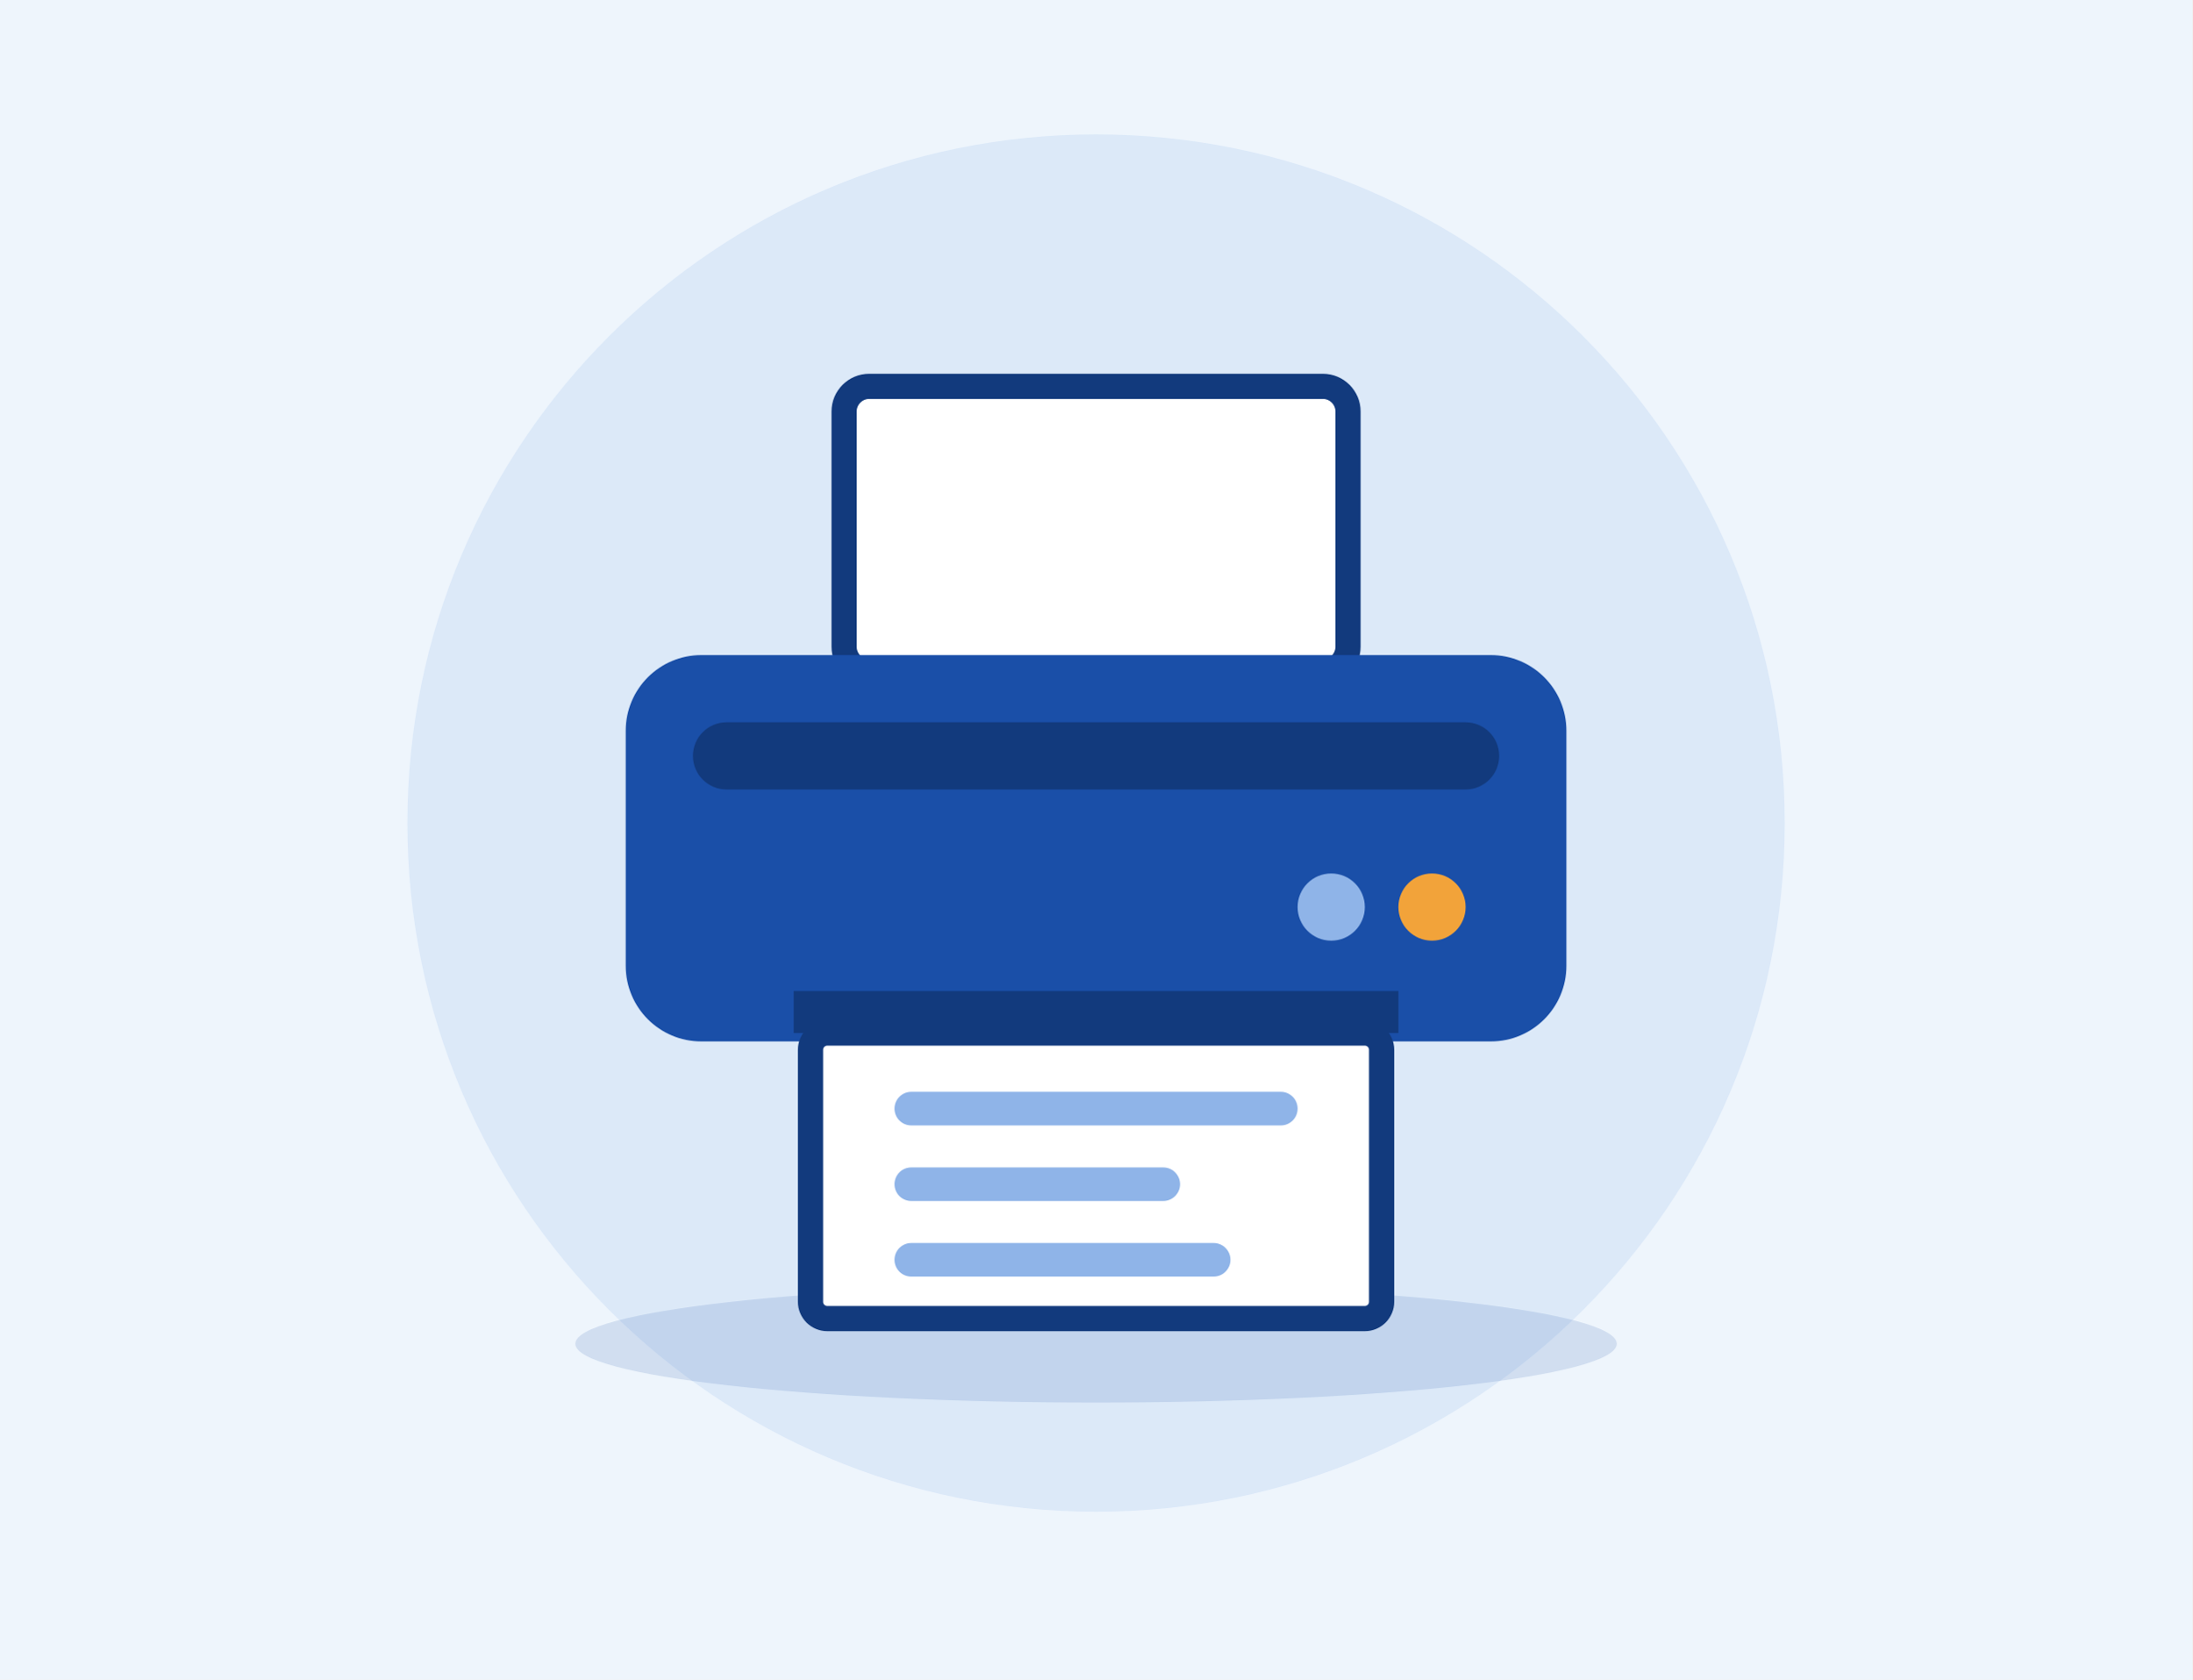
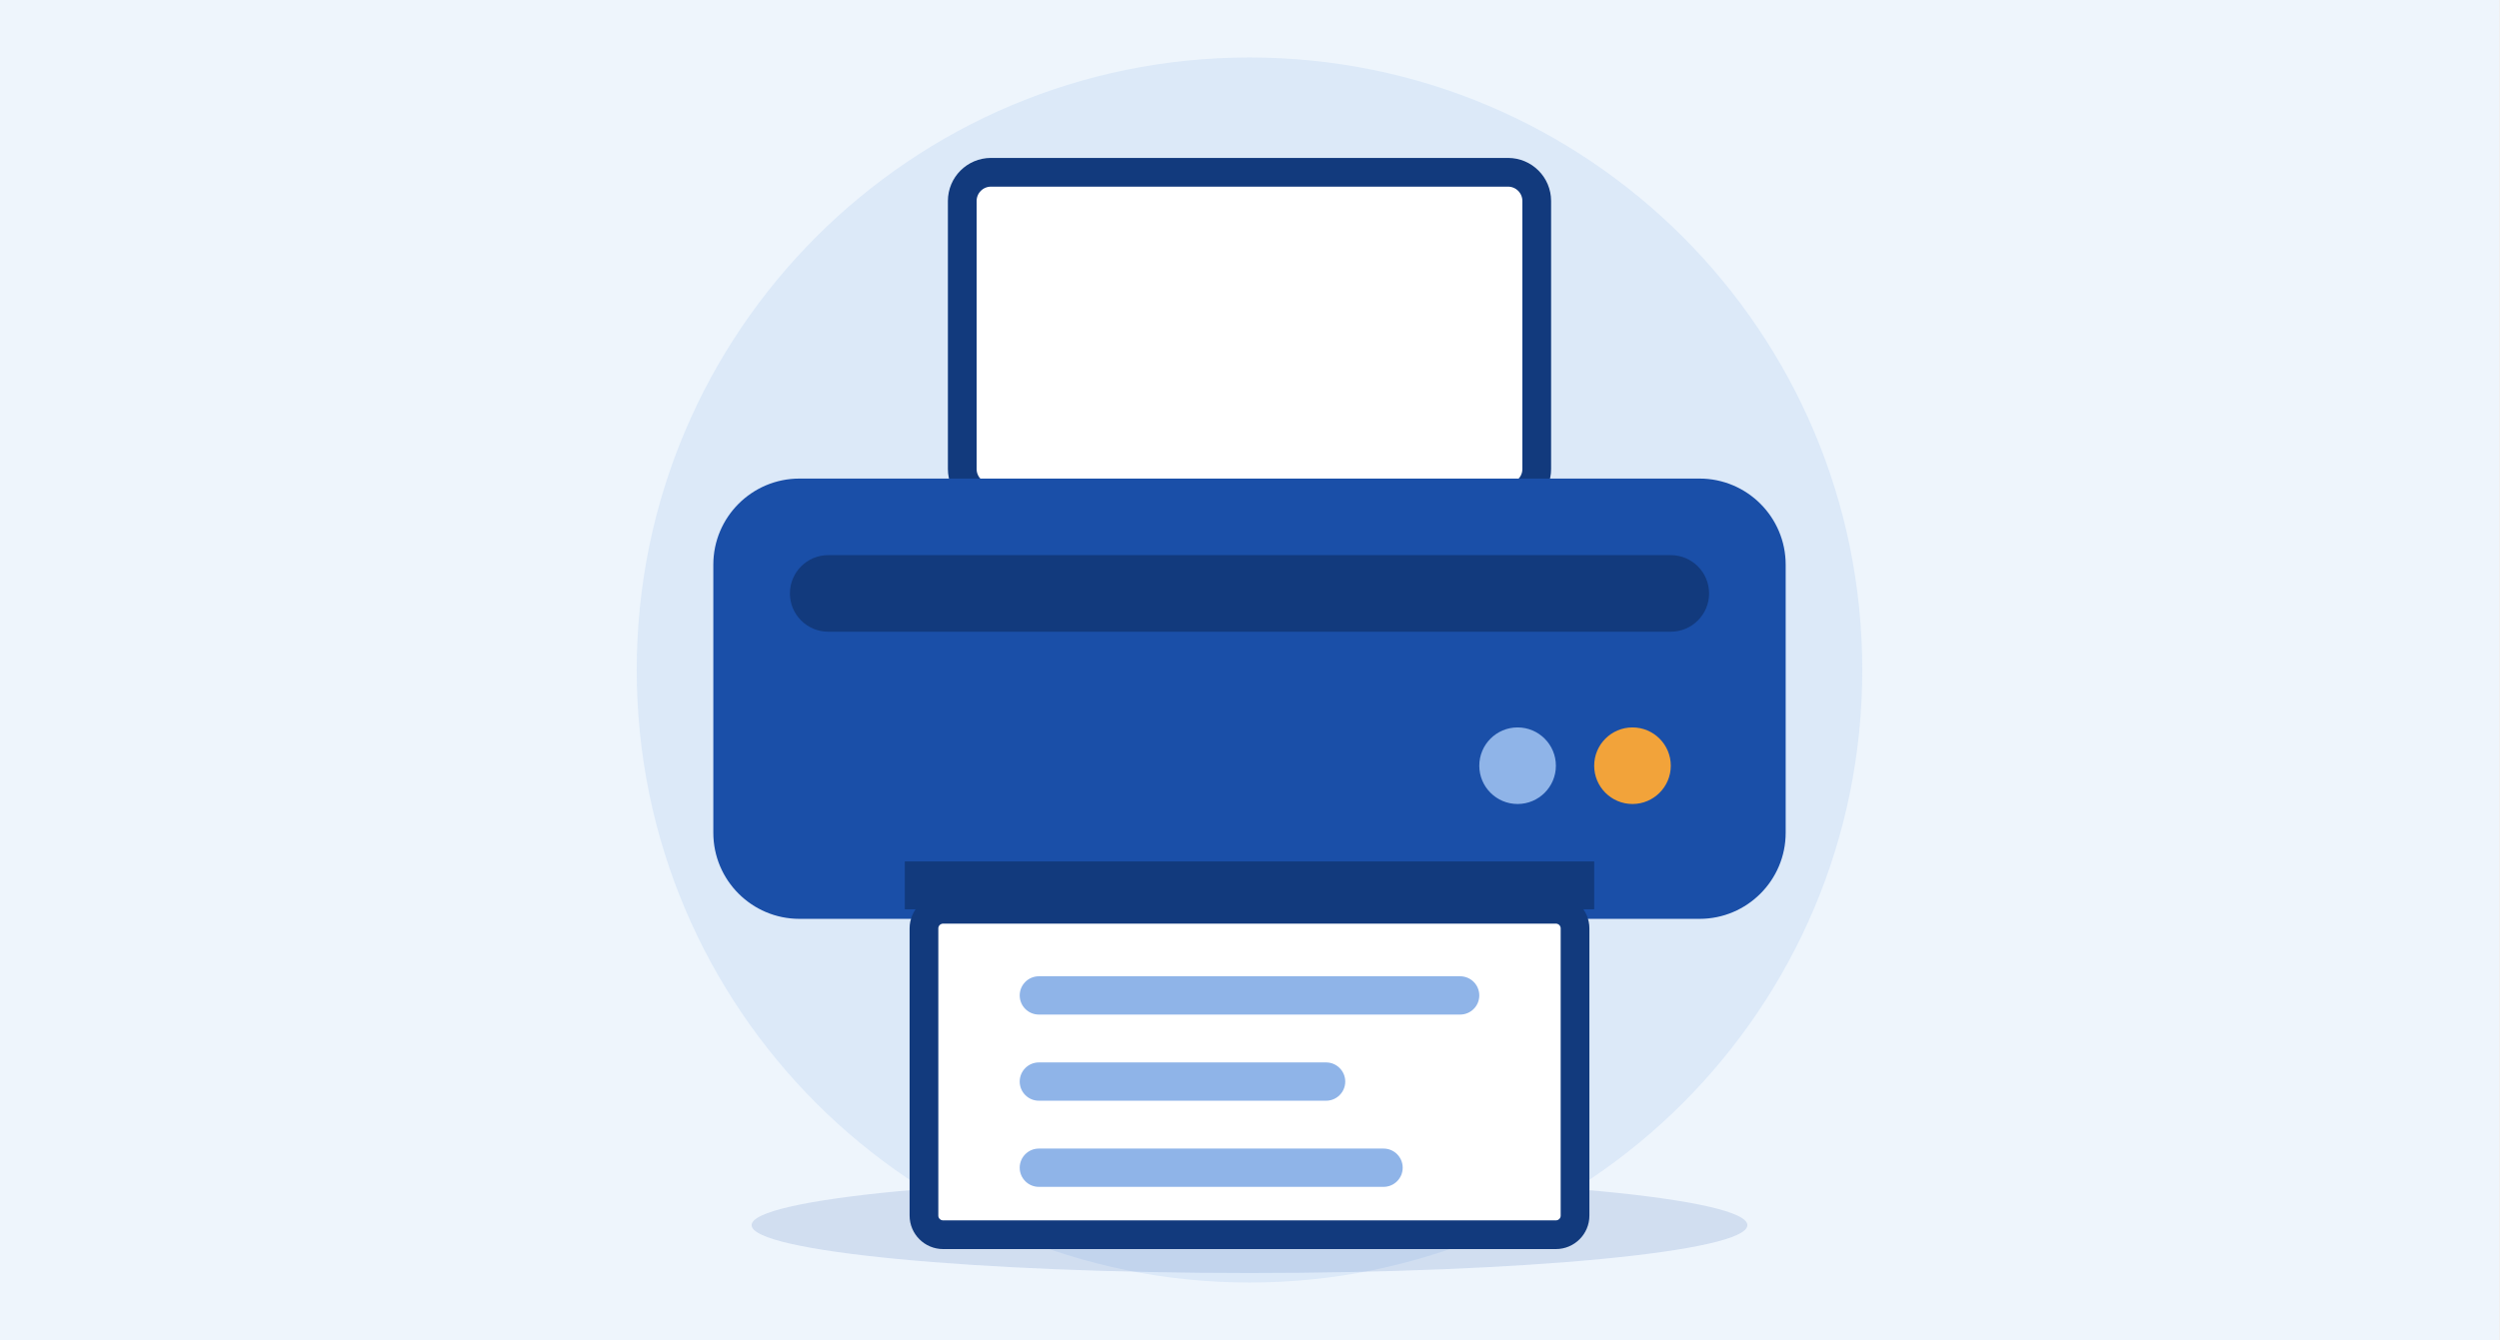
- <svg xmlns="http://www.w3.org/2000/svg" viewBox="0 0 261 200" width="261" height="200">
-   <rect width="261" height="200" fill="#eef5fc" />
-   <circle cx="130.5" cy="98" r="82" fill="#dce9f8" />
-   <ellipse cx="130.5" cy="160" rx="62" ry="7" fill="#1a4fa8" opacity=".14" />
+ <svg xmlns="http://www.w3.org/2000/svg" viewBox="0 28 261 140" width="261" height="140">
+   <rect y="28" width="261" height="140" fill="#eef5fc" />
+   <circle cx="130.5" cy="98" r="64" fill="#dce9f8" />
+   <ellipse cx="130.5" cy="156" rx="52" ry="5" fill="#1a4fa8" opacity=".14" />
  <g transform="translate(130.5 98)">
    <rect x="-30" y="-52" width="60" height="34" rx="3" fill="#ffffff" stroke="#123a7d" stroke-width="3" />
    <rect x="-56" y="-20" width="112" height="46" rx="9" fill="#1a4fa8" />
    <rect x="-48" y="-12" width="96" height="8" rx="4" fill="#123a7d" />
    <circle cx="40" cy="10" r="4" fill="#f2a33a" />
    <circle cx="28" cy="10" r="4" fill="#8fb4e8" />
    <rect x="-36" y="20" width="72" height="5" fill="#123a7d" />
    <rect x="-34" y="25" width="68" height="34" rx="2" fill="#ffffff" stroke="#123a7d" stroke-width="3" />
    <rect x="-24" y="32" width="48" height="4" rx="2" fill="#8fb4e8" />
    <rect x="-24" y="41" width="34" height="4" rx="2" fill="#8fb4e8" />
    <rect x="-24" y="50" width="40" height="4" rx="2" fill="#8fb4e8" />
  </g>
</svg>
